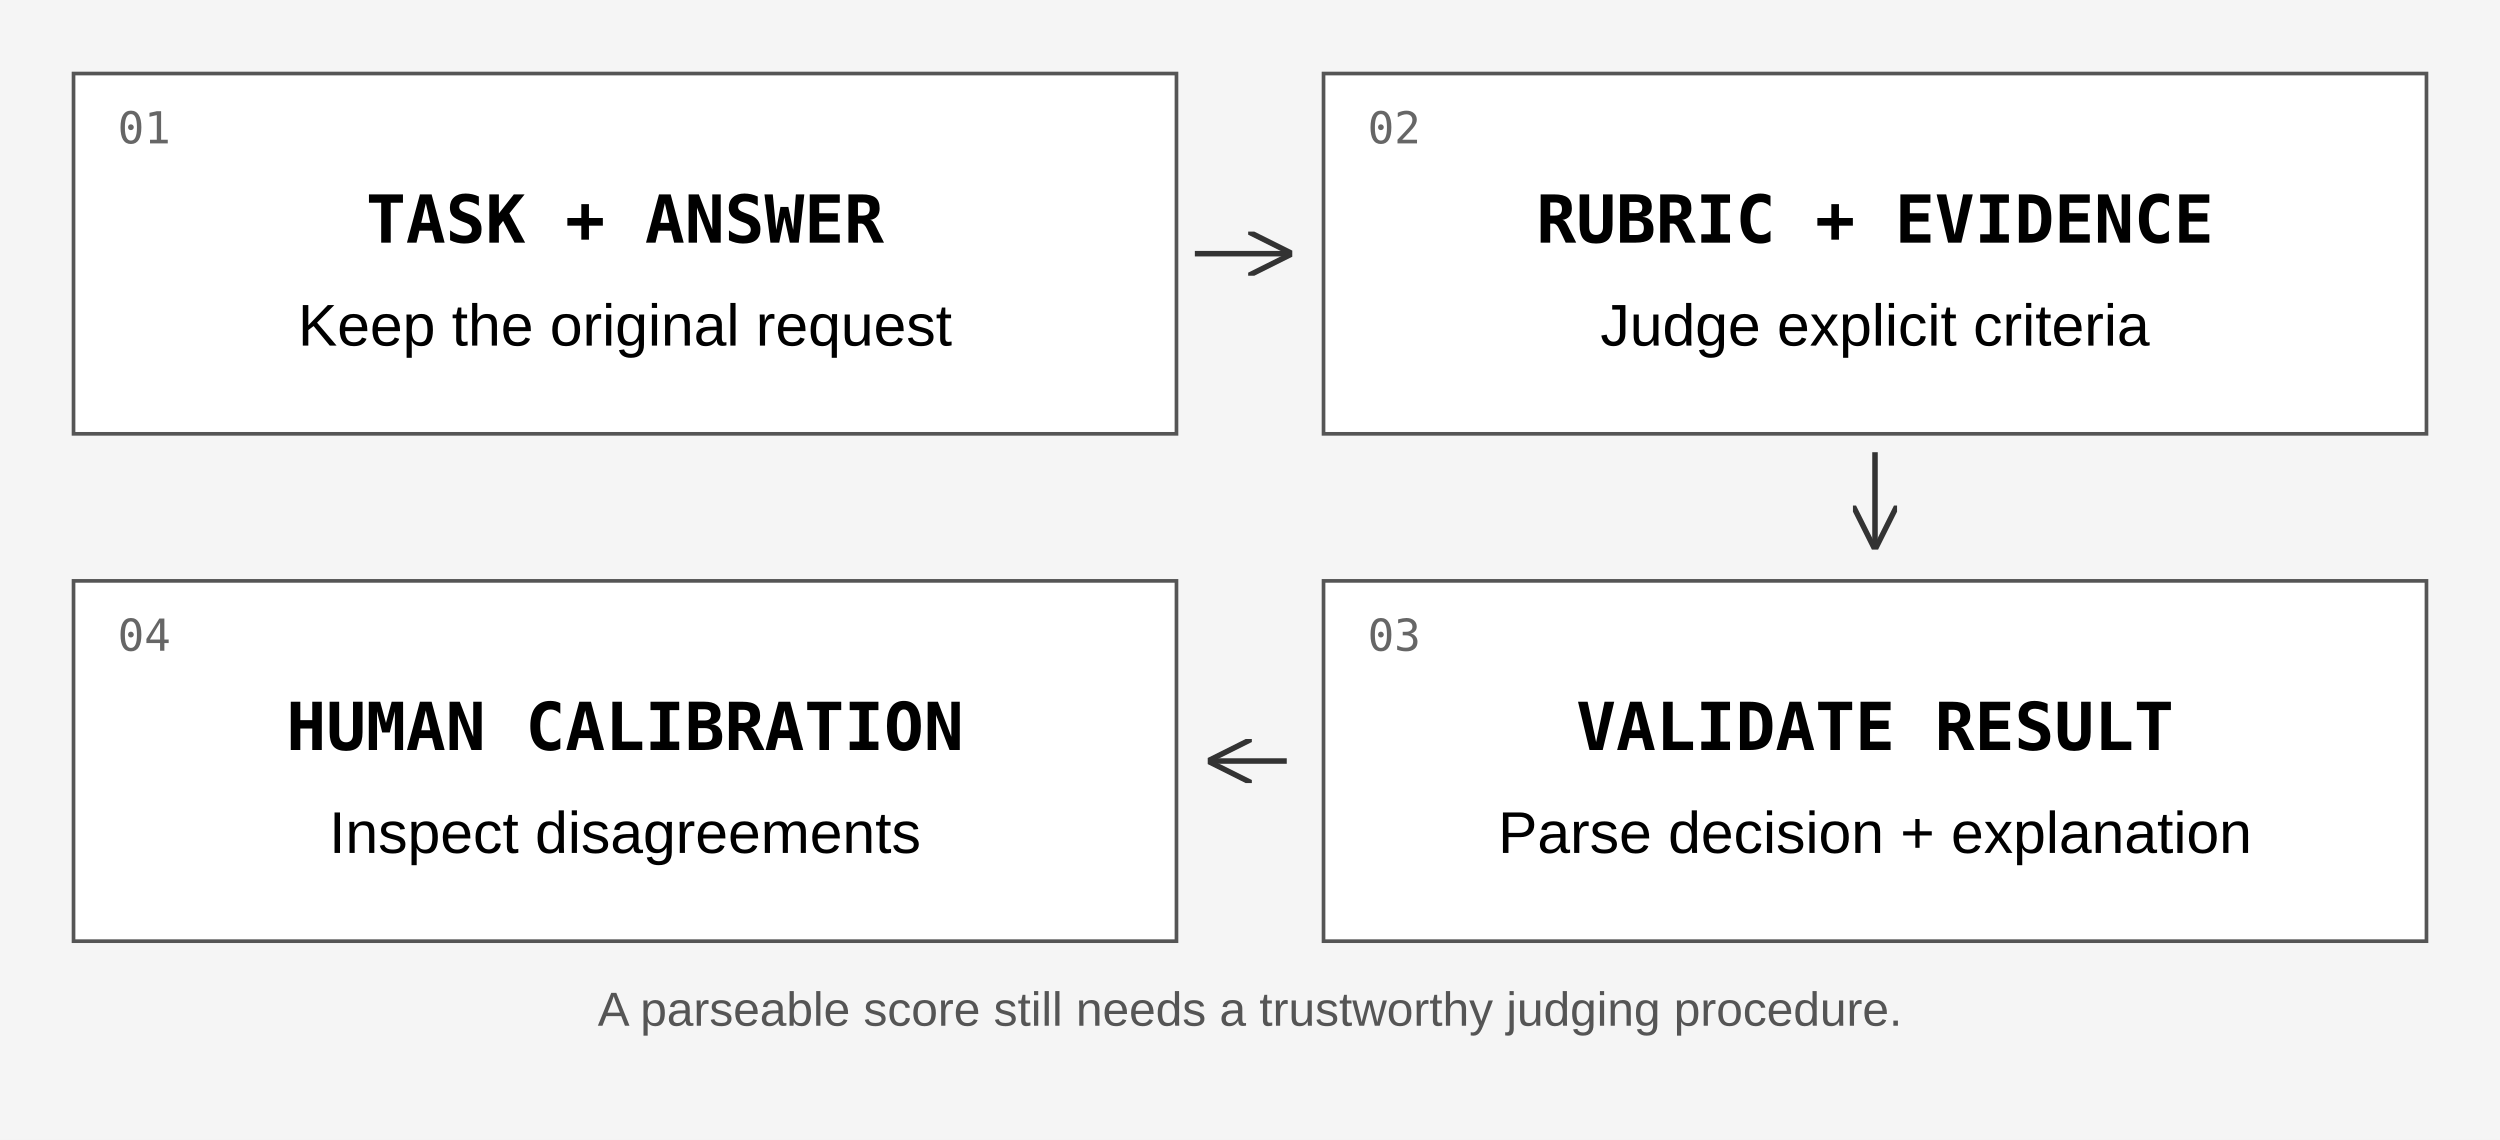
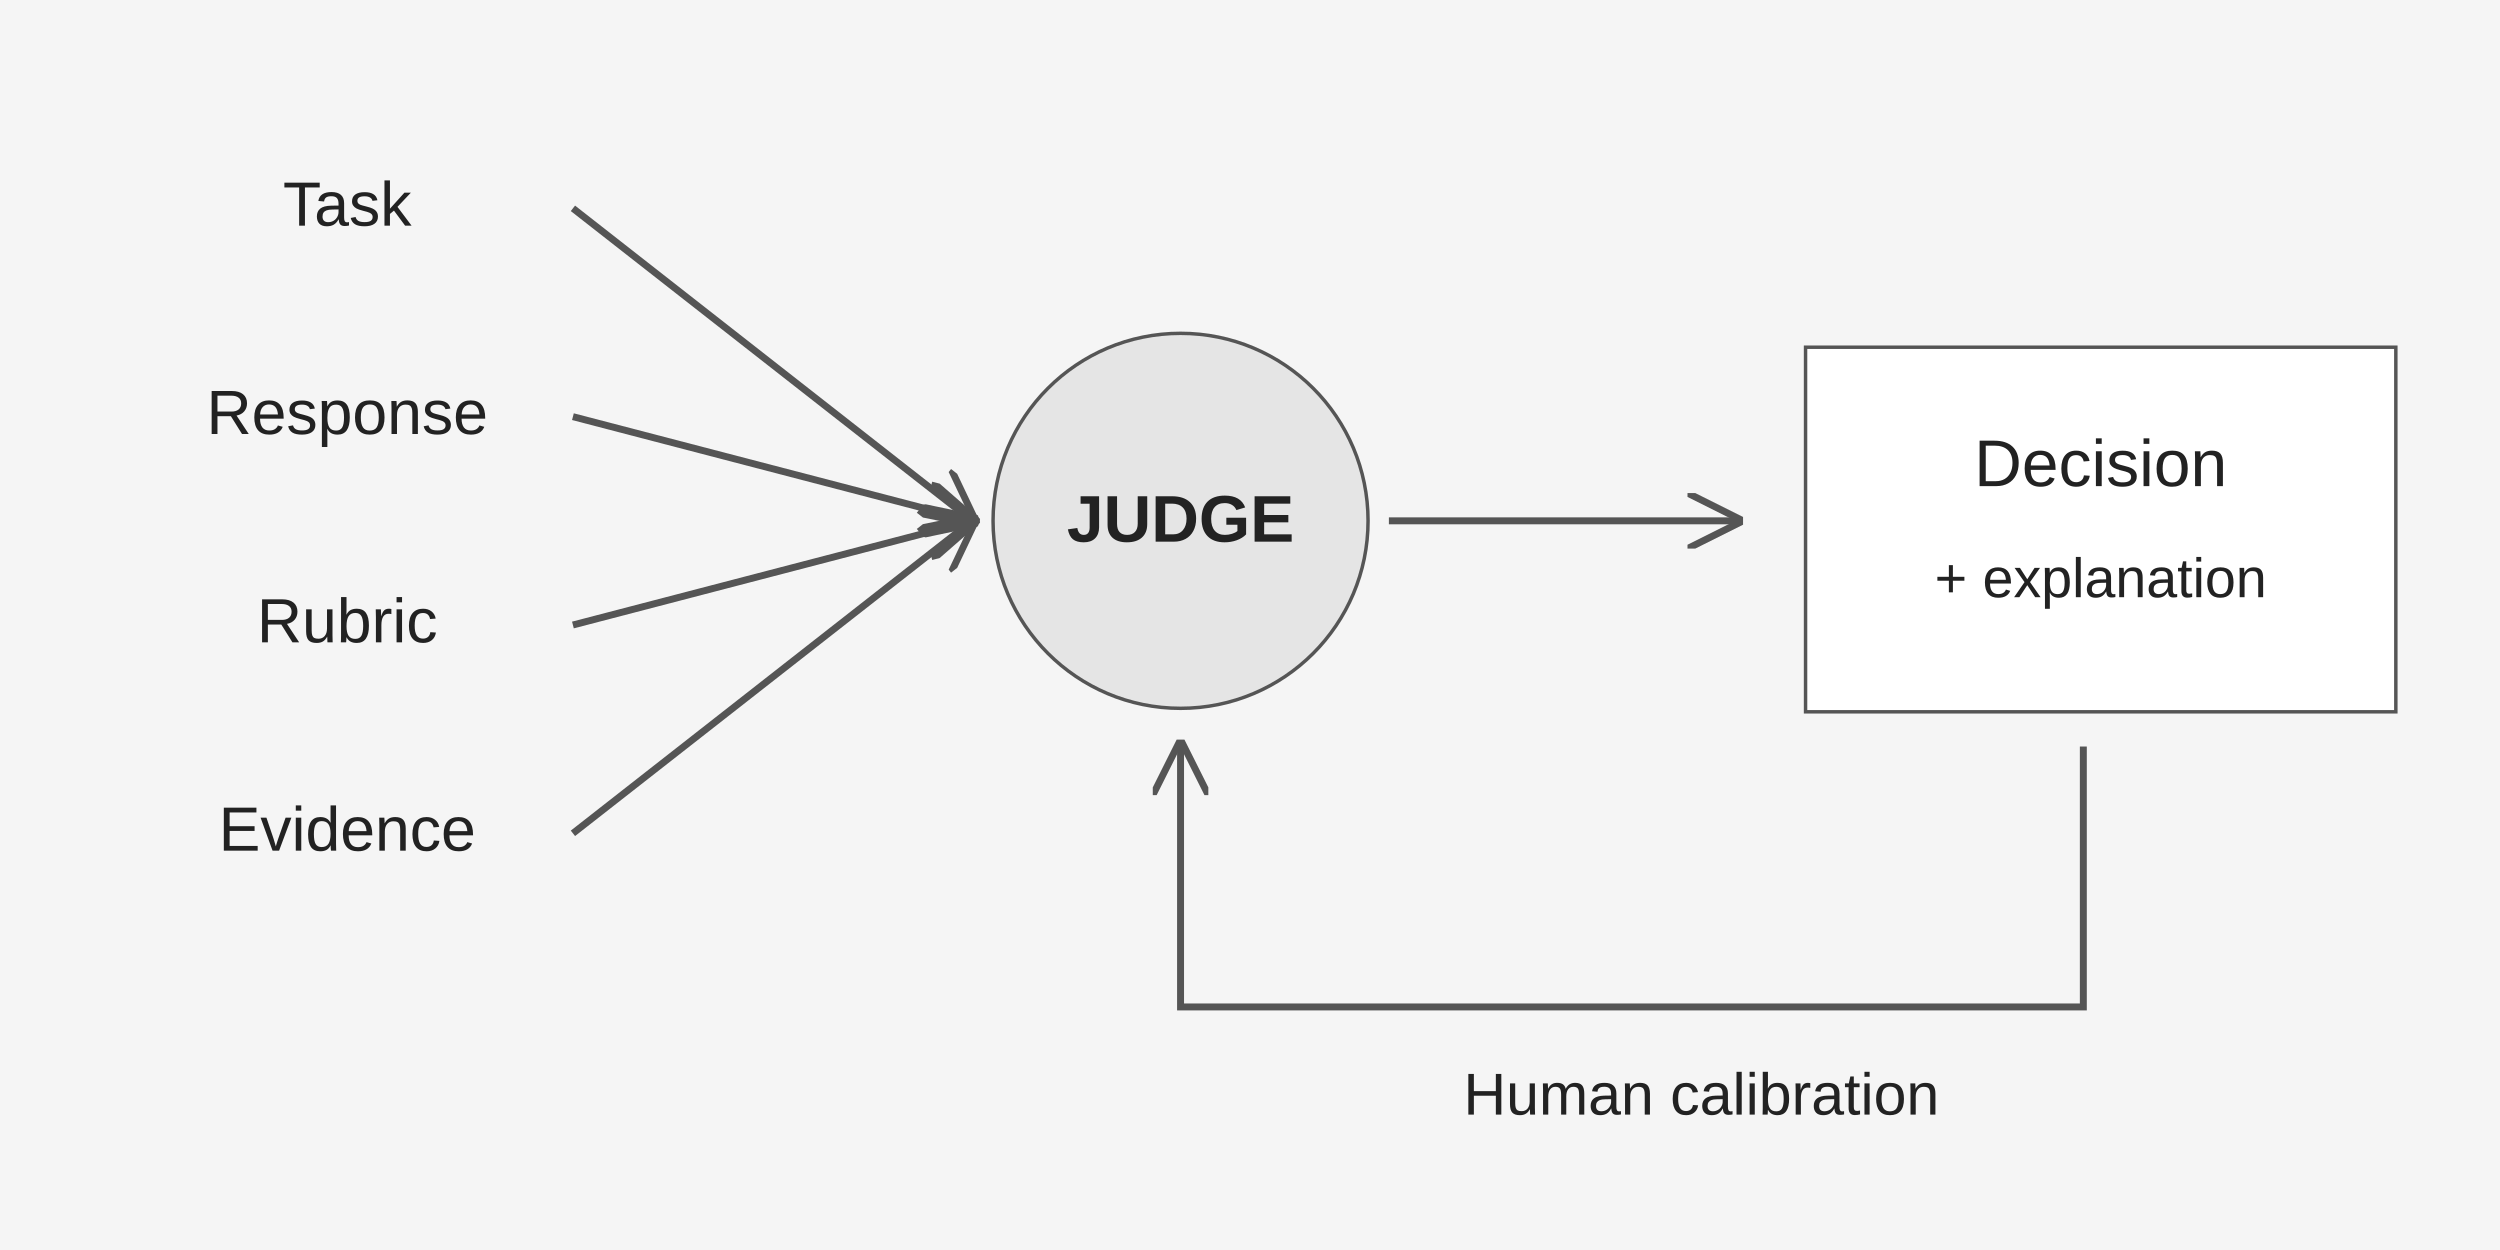
- <svg xmlns="http://www.w3.org/2000/svg" width="680" height="310" viewBox="0 0 680 310">
-   <rect width="680" height="310" fill="#f5f5f5" />
+ <svg xmlns="http://www.w3.org/2000/svg" width="720" height="360" viewBox="0 0 720 360" role="img">
+   <rect width="720" height="360" fill="#f5f5f5" />
  <defs>
-     <marker id="arrow" markerWidth="8" markerHeight="8" refX="7" refY="4" orient="auto">
-       <path d="M0 0 L8 4 L0 8" fill="none" stroke="#333" />
+     <marker id="a" markerWidth="8" markerHeight="8" refX="7" refY="4" orient="auto">
+       <path d="M0 0L8 4L0 8" fill="none" stroke="#555" />
    </marker>
  </defs>
-   <rect x="20" y="20" width="300" height="98" fill="white" stroke="#555" />
-   <text x="32" y="39" font-family="monospace" font-size="12" fill="#666">01</text>
-   <text x="170" y="66" text-anchor="middle" font-family="monospace" font-weight="bold" font-size="18">TASK + ANSWER</text>
-   <text x="170" y="94" text-anchor="middle" font-family="Arial" font-size="16">Keep the original request</text>
-   <rect x="360" y="20" width="300" height="98" fill="white" stroke="#555" />
-   <text x="372" y="39" font-family="monospace" font-size="12" fill="#666">02</text>
-   <text x="510" y="66" text-anchor="middle" font-family="monospace" font-weight="bold" font-size="18">RUBRIC + EVIDENCE</text>
-   <text x="510" y="94" text-anchor="middle" font-family="Arial" font-size="16">Judge explicit criteria</text>
-   <rect x="360" y="158" width="300" height="98" fill="white" stroke="#555" />
-   <text x="372" y="177" font-family="monospace" font-size="12" fill="#666">03</text>
-   <text x="510" y="204" text-anchor="middle" font-family="monospace" font-weight="bold" font-size="18">VALIDATE RESULT</text>
-   <text x="510" y="232" text-anchor="middle" font-family="Arial" font-size="16">Parse decision + explanation</text>
-   <rect x="20" y="158" width="300" height="98" fill="white" stroke="#555" />
-   <text x="32" y="177" font-family="monospace" font-size="12" fill="#666">04</text>
-   <text x="170" y="204" text-anchor="middle" font-family="monospace" font-weight="bold" font-size="18">HUMAN CALIBRATION</text>
-   <text x="170" y="232" text-anchor="middle" font-family="Arial" font-size="16">Inspect disagreements</text>
-   <path d="M325 69 H350" fill="none" stroke="#333" stroke-width="1.5" marker-end="url(#arrow)" />
-   <path d="M510 123 V148" fill="none" stroke="#333" stroke-width="1.5" marker-end="url(#arrow)" />
-   <path d="M350 207 H330" fill="none" stroke="#333" stroke-width="1.5" marker-end="url(#arrow)" />
-   <text x="340" y="279" text-anchor="middle" font-family="Arial" font-size="13" fill="#555">A parseable score still needs a trustworthy judging procedure.</text>
+   <g font-family="Arial,sans-serif" fill="#222">
+     <text x="100" y="65" text-anchor="middle" font-size="18" font-weight="normal">Task</text>
+     <text x="100" y="125" text-anchor="middle" font-size="18" font-weight="normal">Response</text>
+     <text x="100" y="185" text-anchor="middle" font-size="18" font-weight="normal">Rubric</text>
+     <text x="100" y="245" text-anchor="middle" font-size="18" font-weight="normal">Evidence</text>
+     <path d="M165 60L280 150" fill="none" stroke="#555" stroke-width="2" marker-end="url(#a)" />
+     <path d="M165 120L280 150" fill="none" stroke="#555" stroke-width="2" marker-end="url(#a)" />
+     <path d="M165 180L280 150" fill="none" stroke="#555" stroke-width="2" marker-end="url(#a)" />
+     <path d="M165 240L280 150" fill="none" stroke="#555" stroke-width="2" marker-end="url(#a)" />
+     <circle cx="340" cy="150" r="54" fill="#e5e5e5" stroke="#555" />
+     <text x="340" y="156" text-anchor="middle" font-size="19" font-weight="bold">JUDGE</text>
+     <path d="M400 150H500" fill="none" stroke="#555" stroke-width="2" marker-end="url(#a)" />
+     <rect x="520" y="100" width="170" height="105" rx="0" fill="#fff" stroke="#555" />
+     <text x="605" y="140" text-anchor="middle" font-size="19" font-weight="normal">Decision</text>
+     <text x="605" y="172" text-anchor="middle" font-size="16" font-weight="normal">+ explanation</text>
+     <path d="M600 215V290H340V215" fill="none" stroke="#555" stroke-width="2" marker-end="url(#a)" />
+     <text x="490" y="321" text-anchor="middle" font-size="17" font-weight="normal">Human calibration</text>
+   </g>
</svg>
